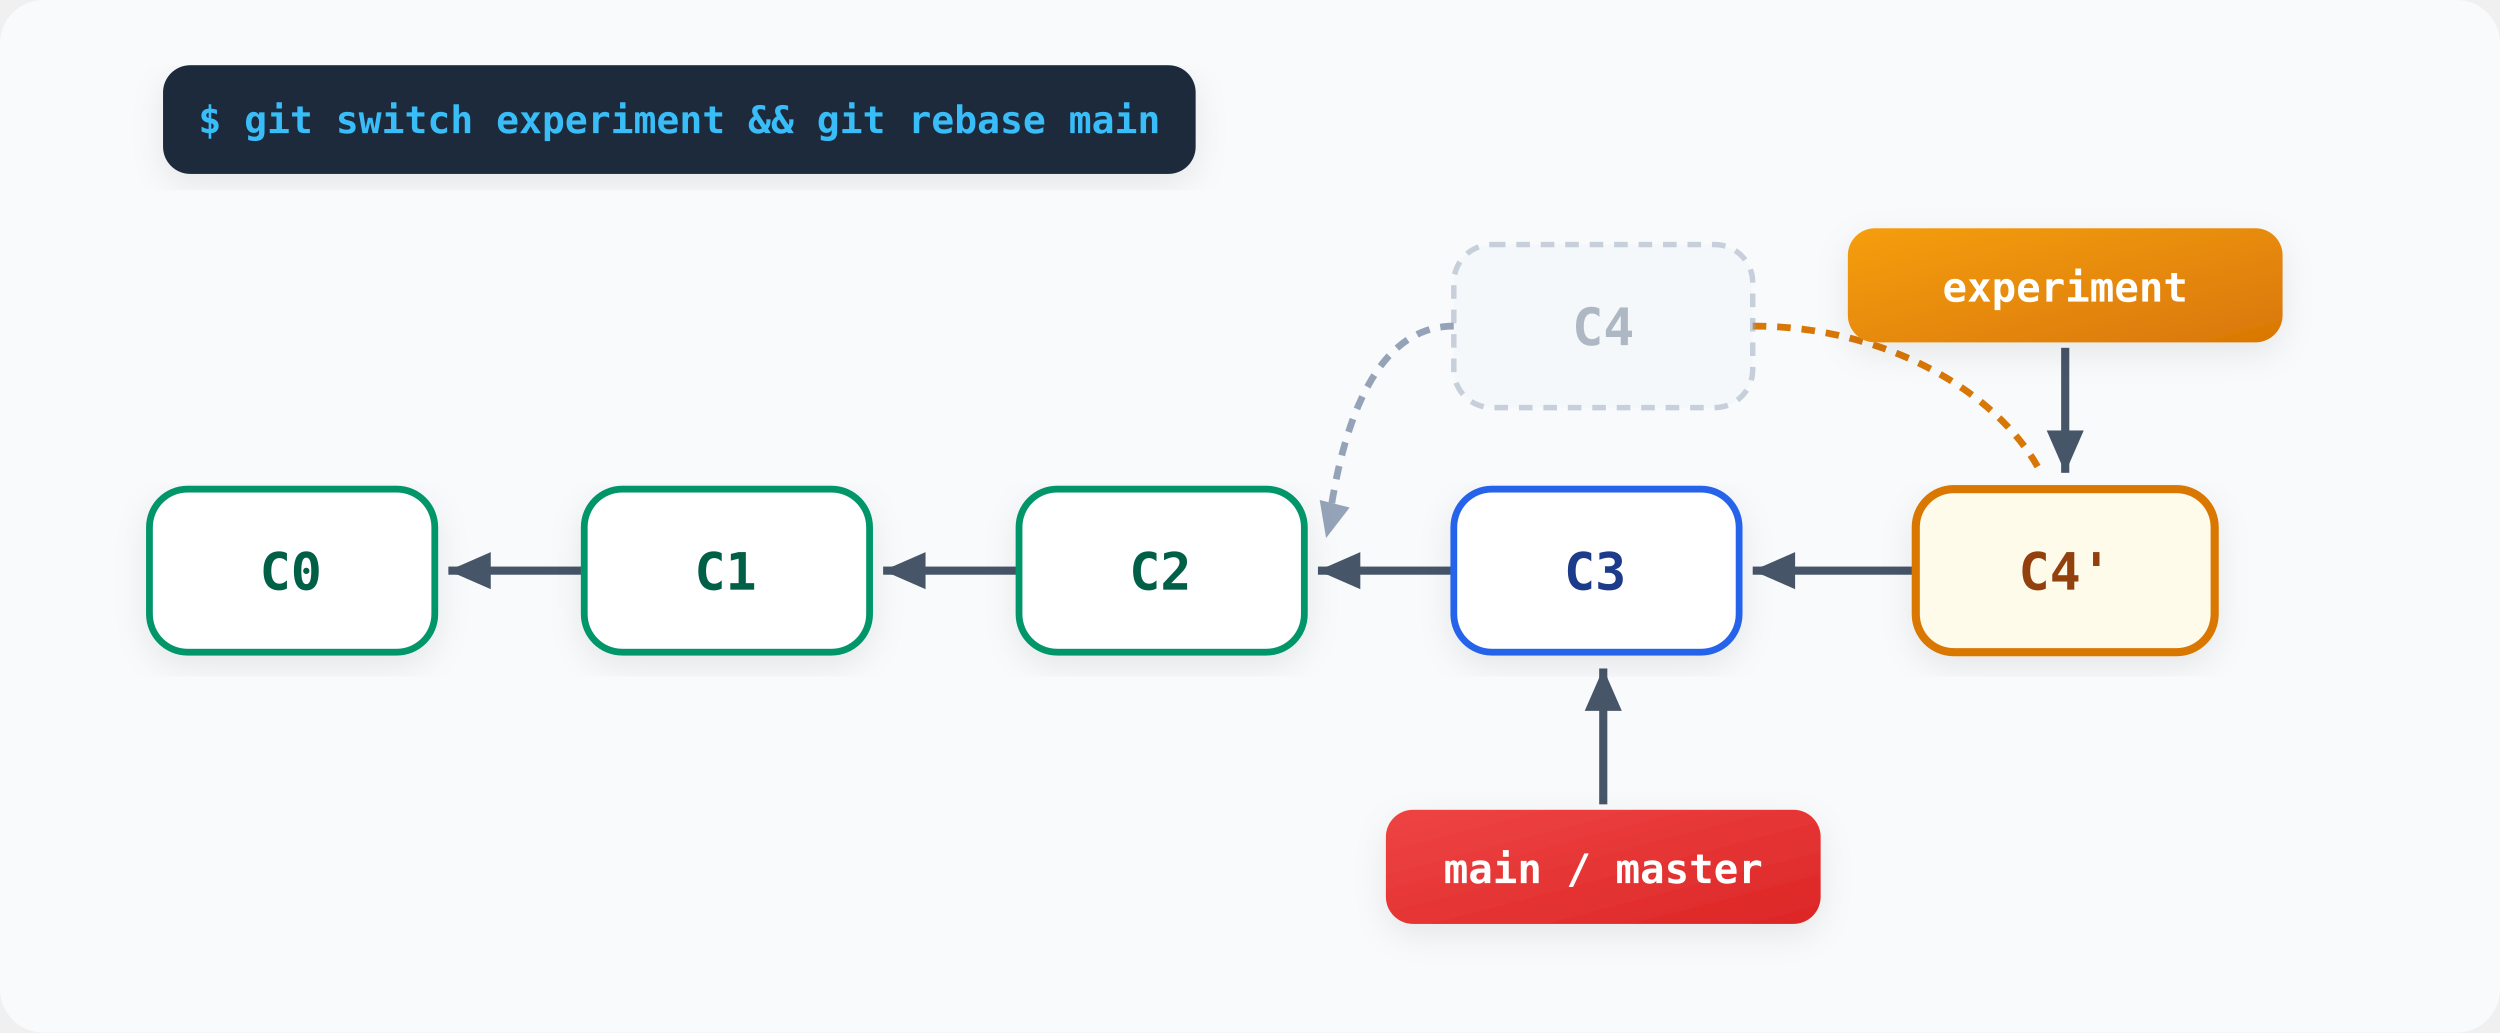
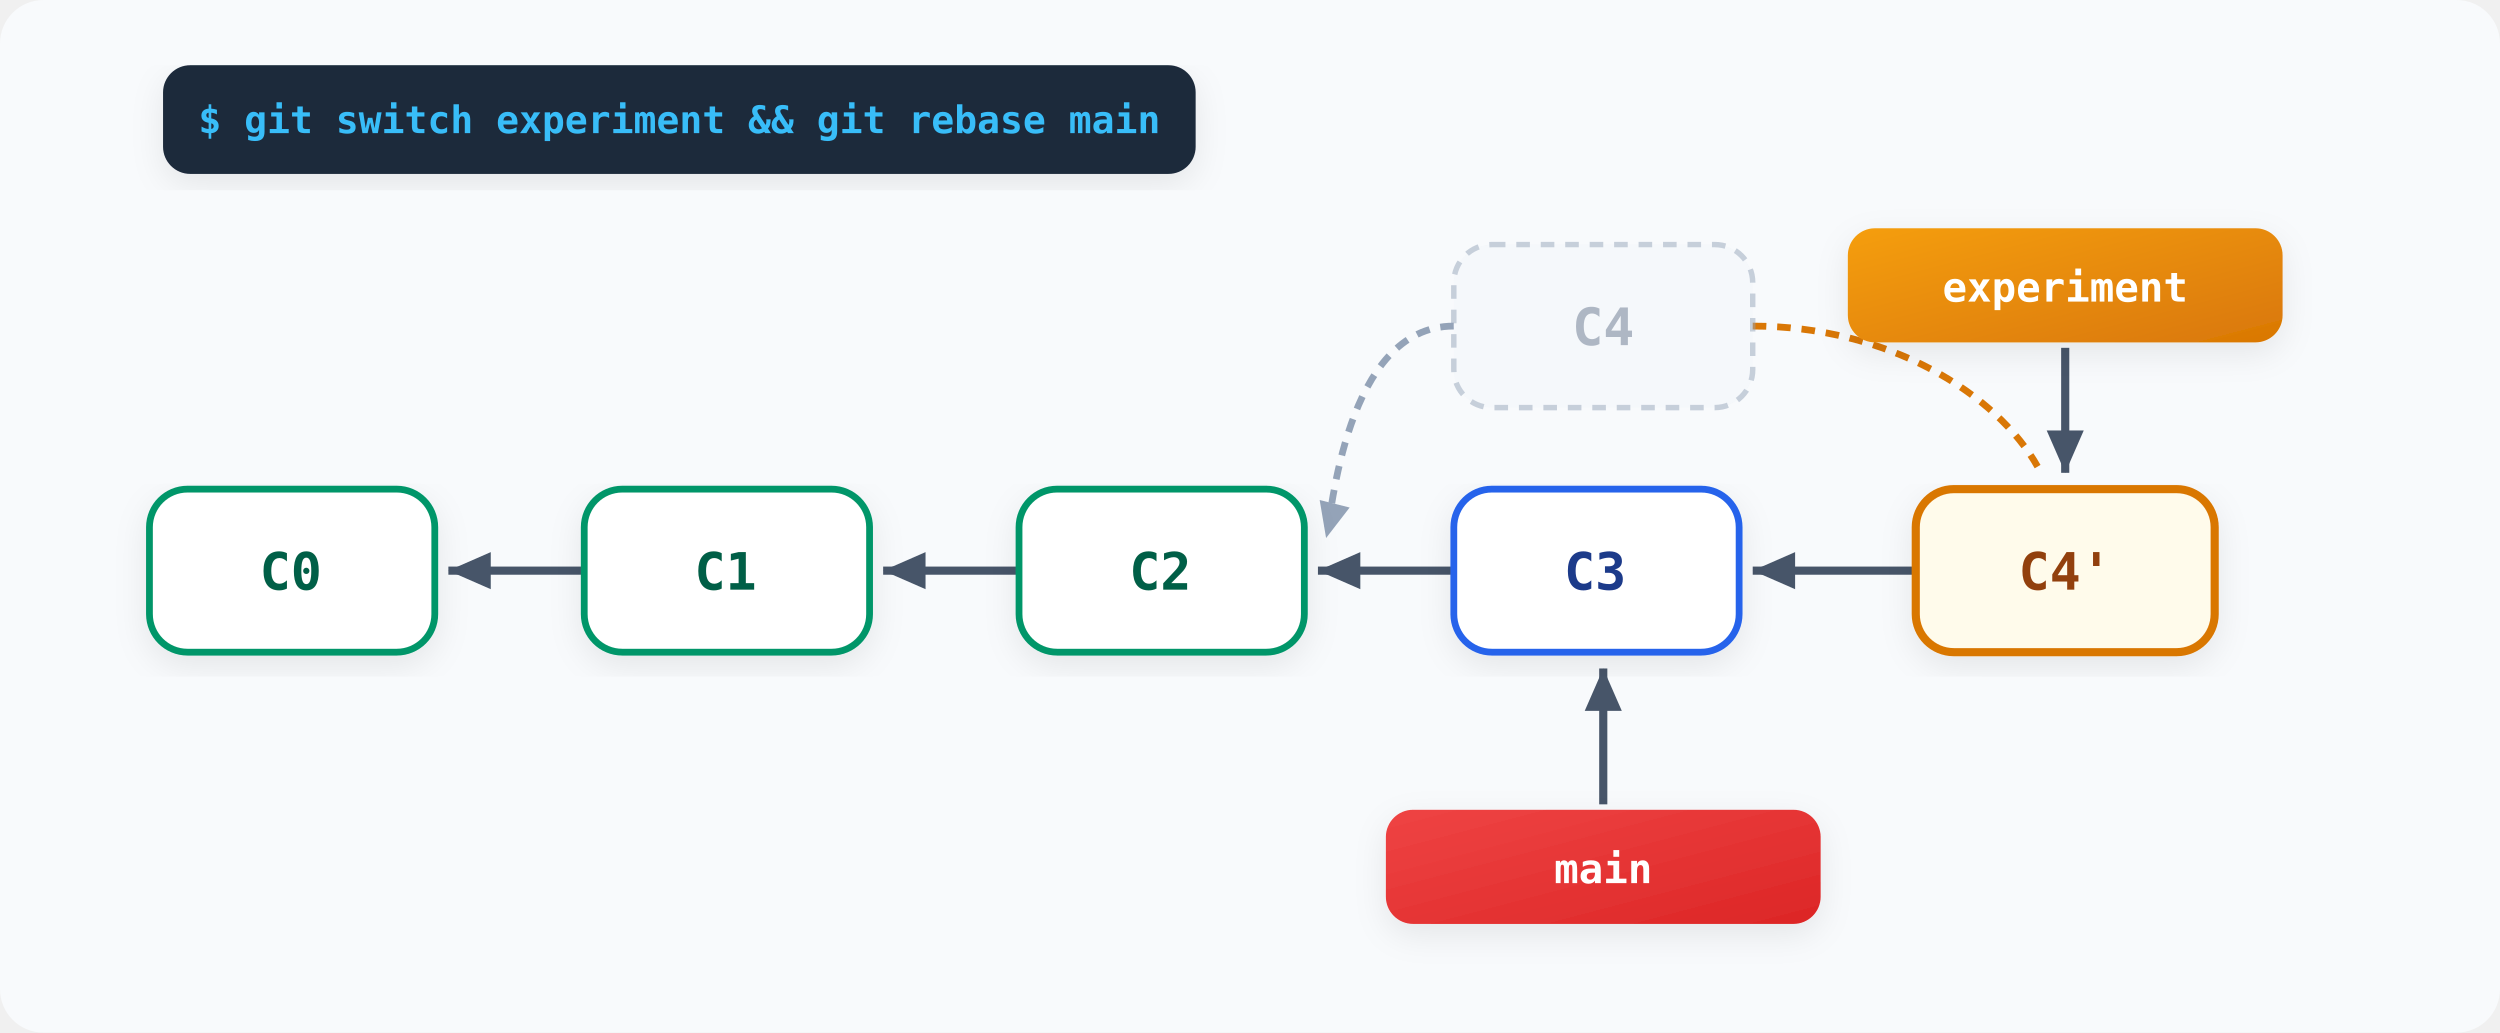
<svg xmlns="http://www.w3.org/2000/svg" viewBox="0 0 920 380" width="920" height="380" font-family="'Inter', -apple-system, BlinkMacSystemFont, 'Segoe UI', sans-serif">
  <defs>
    <linearGradient id="mainGrad" x1="0" y1="0" x2="1" y2="1">
      <stop offset="0%" stop-color="#ef4444" />
      <stop offset="100%" stop-color="#dc2626" />
    </linearGradient>
    <linearGradient id="expGrad" x1="0" y1="0" x2="1" y2="1">
      <stop offset="0%" stop-color="#f59e0b" />
      <stop offset="100%" stop-color="#d97706" />
    </linearGradient>
    <marker id="arrSlate" viewBox="0 0 10 10" refX="8" refY="5" markerWidth="6.5" markerHeight="6.5" orient="auto-start-reverse">
      <path d="M 0 1.5 L 8 5 L 0 8.5 z" fill="#475569" />
    </marker>
    <marker id="arrMuted" viewBox="0 0 10 10" refX="8" refY="5" markerWidth="6.5" markerHeight="6.5" orient="auto-start-reverse">
      <path d="M 0 1.5 L 8 5 L 0 8.5 z" fill="#94a3b8" />
    </marker>
    <filter id="shadow" x="-10%" y="-10%" width="120%" height="125%">
      <feDropShadow dx="0" dy="4" stdDeviation="6" flood-color="#0f172a" flood-opacity="0.08" />
    </filter>
  </defs>
  <rect width="920" height="380" rx="16" fill="#f8fafc" />
  <g filter="url(#shadow)">
    <rect x="60" y="24" width="380" height="40" rx="10" fill="#1e293b" />
    <text x="250" y="49" text-anchor="middle" font-size="14" font-family="'JetBrains Mono', monospace" font-weight="700" fill="#38bdf8">$ git switch experiment &amp;&amp; git rebase main</text>
  </g>
  <line x1="215" y1="210" x2="165" y2="210" stroke="#475569" stroke-width="3" marker-end="url(#arrSlate)" />
  <line x1="375" y1="210" x2="325" y2="210" stroke="#475569" stroke-width="3" marker-end="url(#arrSlate)" />
  <path d="M 535 120 C 495 120, 490 190, 488 198" fill="none" stroke="#94a3b8" stroke-width="2.5" stroke-dasharray="5 4" marker-end="url(#arrMuted)" />
  <line x1="535" y1="210" x2="485" y2="210" stroke="#475569" stroke-width="3" marker-end="url(#arrSlate)" />
  <line x1="705" y1="210" x2="645" y2="210" stroke="#475569" stroke-width="3" marker-end="url(#arrSlate)" />
  <path d="M 645 120 C 695 120, 735 145, 750 172" fill="none" stroke="#d97706" stroke-width="2.5" stroke-dasharray="5 4" />
  <line x1="760" y1="128" x2="760" y2="174" stroke="#475569" stroke-width="3" marker-end="url(#arrSlate)" />
  <line x1="590" y1="296" x2="590" y2="246" stroke="#475569" stroke-width="3" marker-end="url(#arrSlate)" />
  <g opacity="0.5">
    <rect x="535" y="90" width="110" height="60" rx="14" fill="#f1f5f9" stroke="#94a3b8" stroke-width="2" stroke-dasharray="5 4" />
    <text x="590" y="127" text-anchor="middle" font-size="19" font-family="'JetBrains Mono', monospace" font-weight="800" fill="#64748b">C4</text>
  </g>
  <g filter="url(#shadow)">
    <rect x="55" y="180" width="105" height="60" rx="14" fill="#ffffff" stroke="#059669" stroke-width="2.5" />
    <text x="107" y="217" text-anchor="middle" font-size="19" font-family="'JetBrains Mono', monospace" font-weight="800" fill="#065f46">C0</text>
    <rect x="215" y="180" width="105" height="60" rx="14" fill="#ffffff" stroke="#059669" stroke-width="2.5" />
    <text x="267" y="217" text-anchor="middle" font-size="19" font-family="'JetBrains Mono', monospace" font-weight="800" fill="#065f46">C1</text>
    <rect x="375" y="180" width="105" height="60" rx="14" fill="#ffffff" stroke="#059669" stroke-width="2.5" />
    <text x="427" y="217" text-anchor="middle" font-size="19" font-family="'JetBrains Mono', monospace" font-weight="800" fill="#065f46">C2</text>
    <rect x="535" y="180" width="105" height="60" rx="14" fill="#ffffff" stroke="#2563eb" stroke-width="2.5" />
    <text x="587" y="217" text-anchor="middle" font-size="19" font-family="'JetBrains Mono', monospace" font-weight="800" fill="#1e3a8a">C3</text>
    <rect x="705" y="180" width="110" height="60" rx="14" fill="#fffbeb" stroke="#d97706" stroke-width="3" />
    <text x="760" y="217" text-anchor="middle" font-size="19" font-family="'JetBrains Mono', monospace" font-weight="800" fill="#92400e">C4'</text>
  </g>
  <g filter="url(#shadow)">
    <rect x="680" y="84" width="160" height="42" rx="10" fill="url(#expGrad)" />
    <text x="760" y="111" text-anchor="middle" font-size="15" font-family="'JetBrains Mono', monospace" font-weight="800" fill="#ffffff">experiment</text>
    <rect x="510" y="298" width="160" height="42" rx="10" fill="url(#mainGrad)" />
-     <text x="590" y="325" text-anchor="middle" font-size="15" font-family="'JetBrains Mono', monospace" font-weight="800" fill="#ffffff">main / master</text>
+     <text x="590" y="325" text-anchor="middle" font-size="15" font-family="'JetBrains Mono', monospace" font-weight="800" fill="#ffffff">main</text>
  </g>
</svg>
